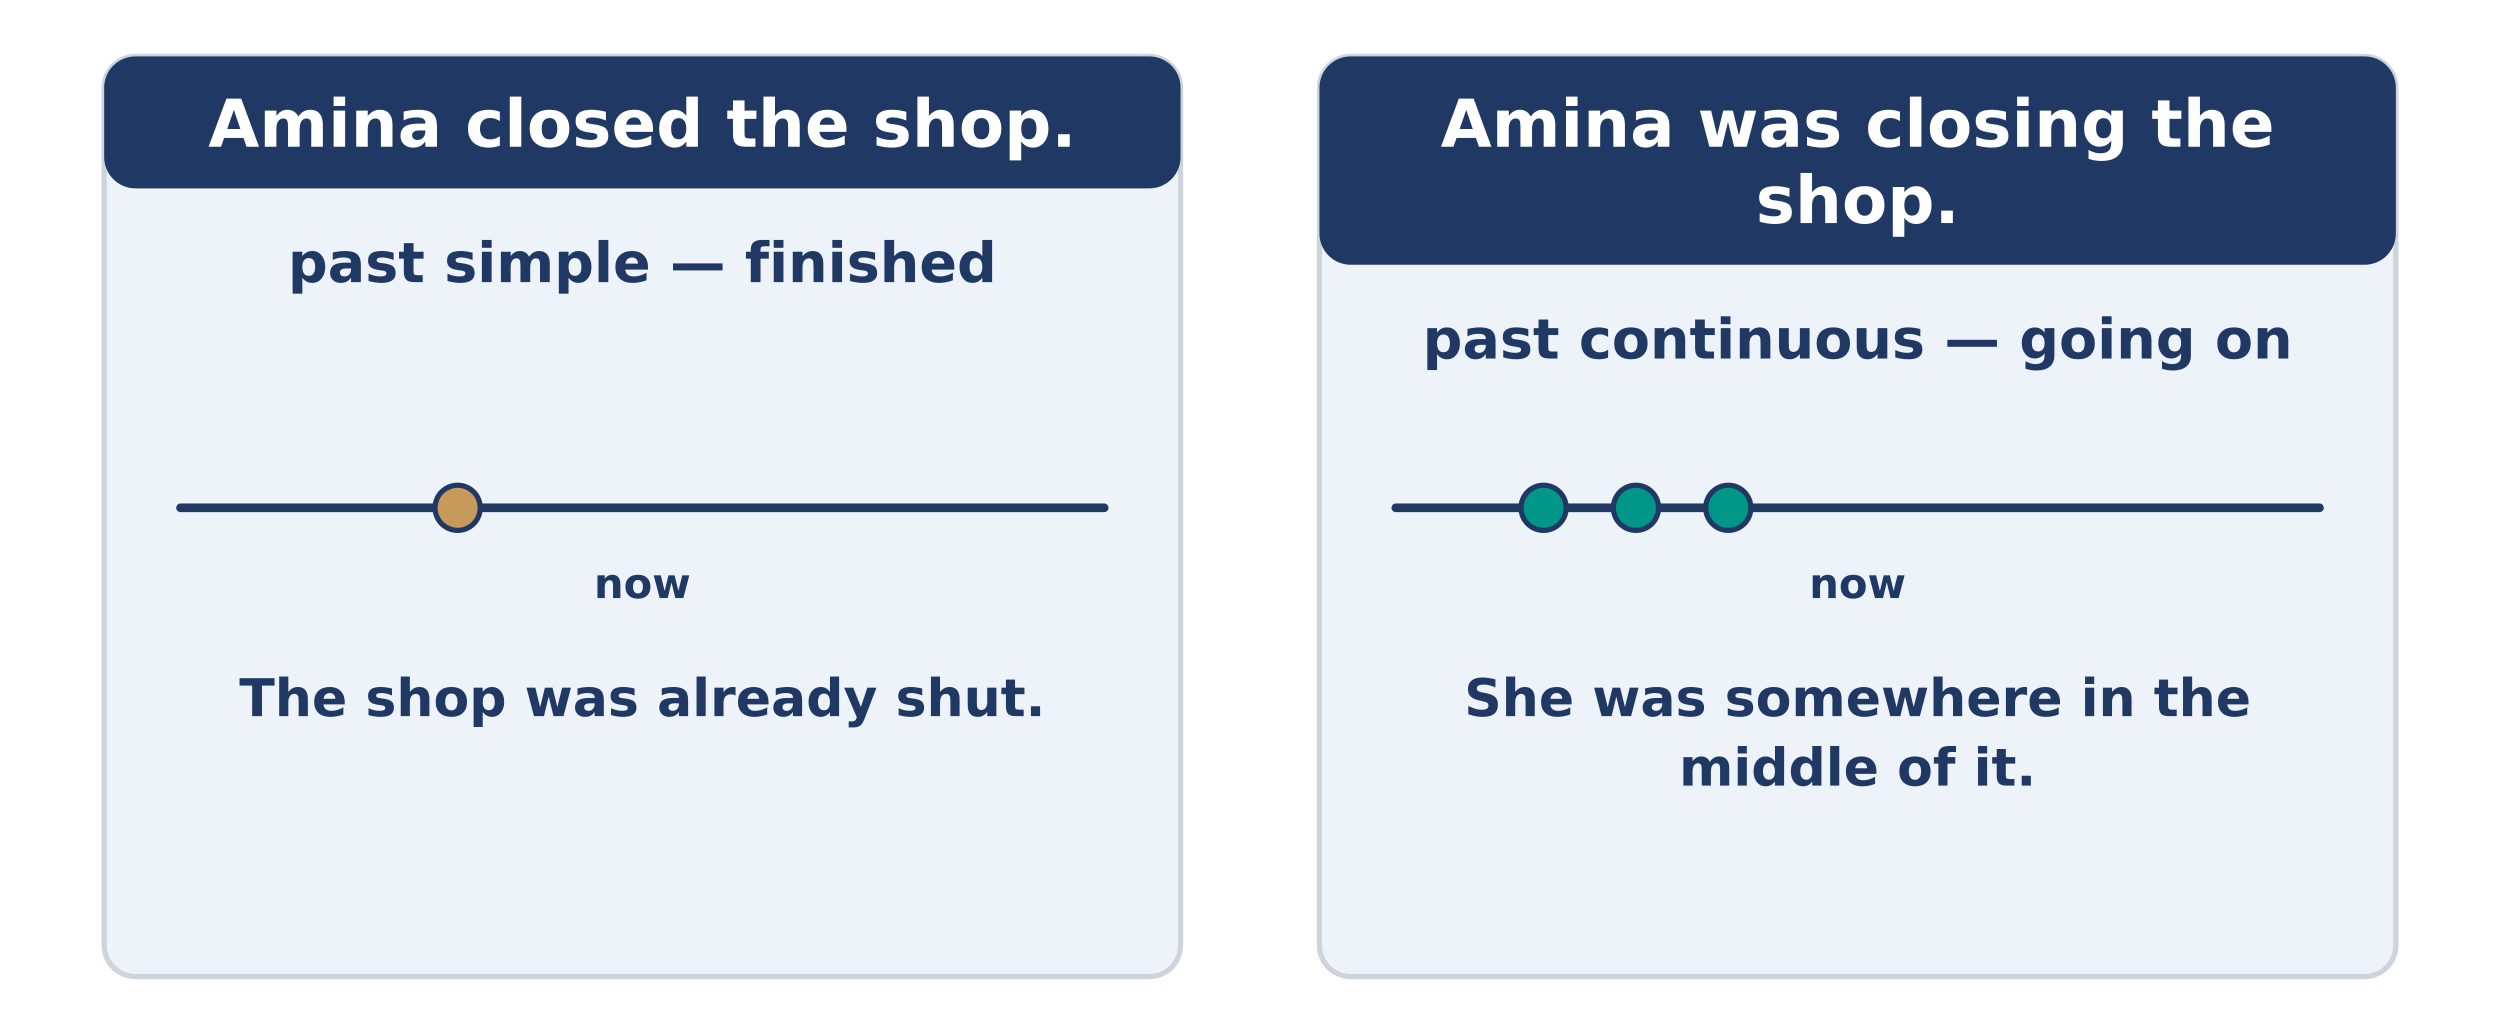
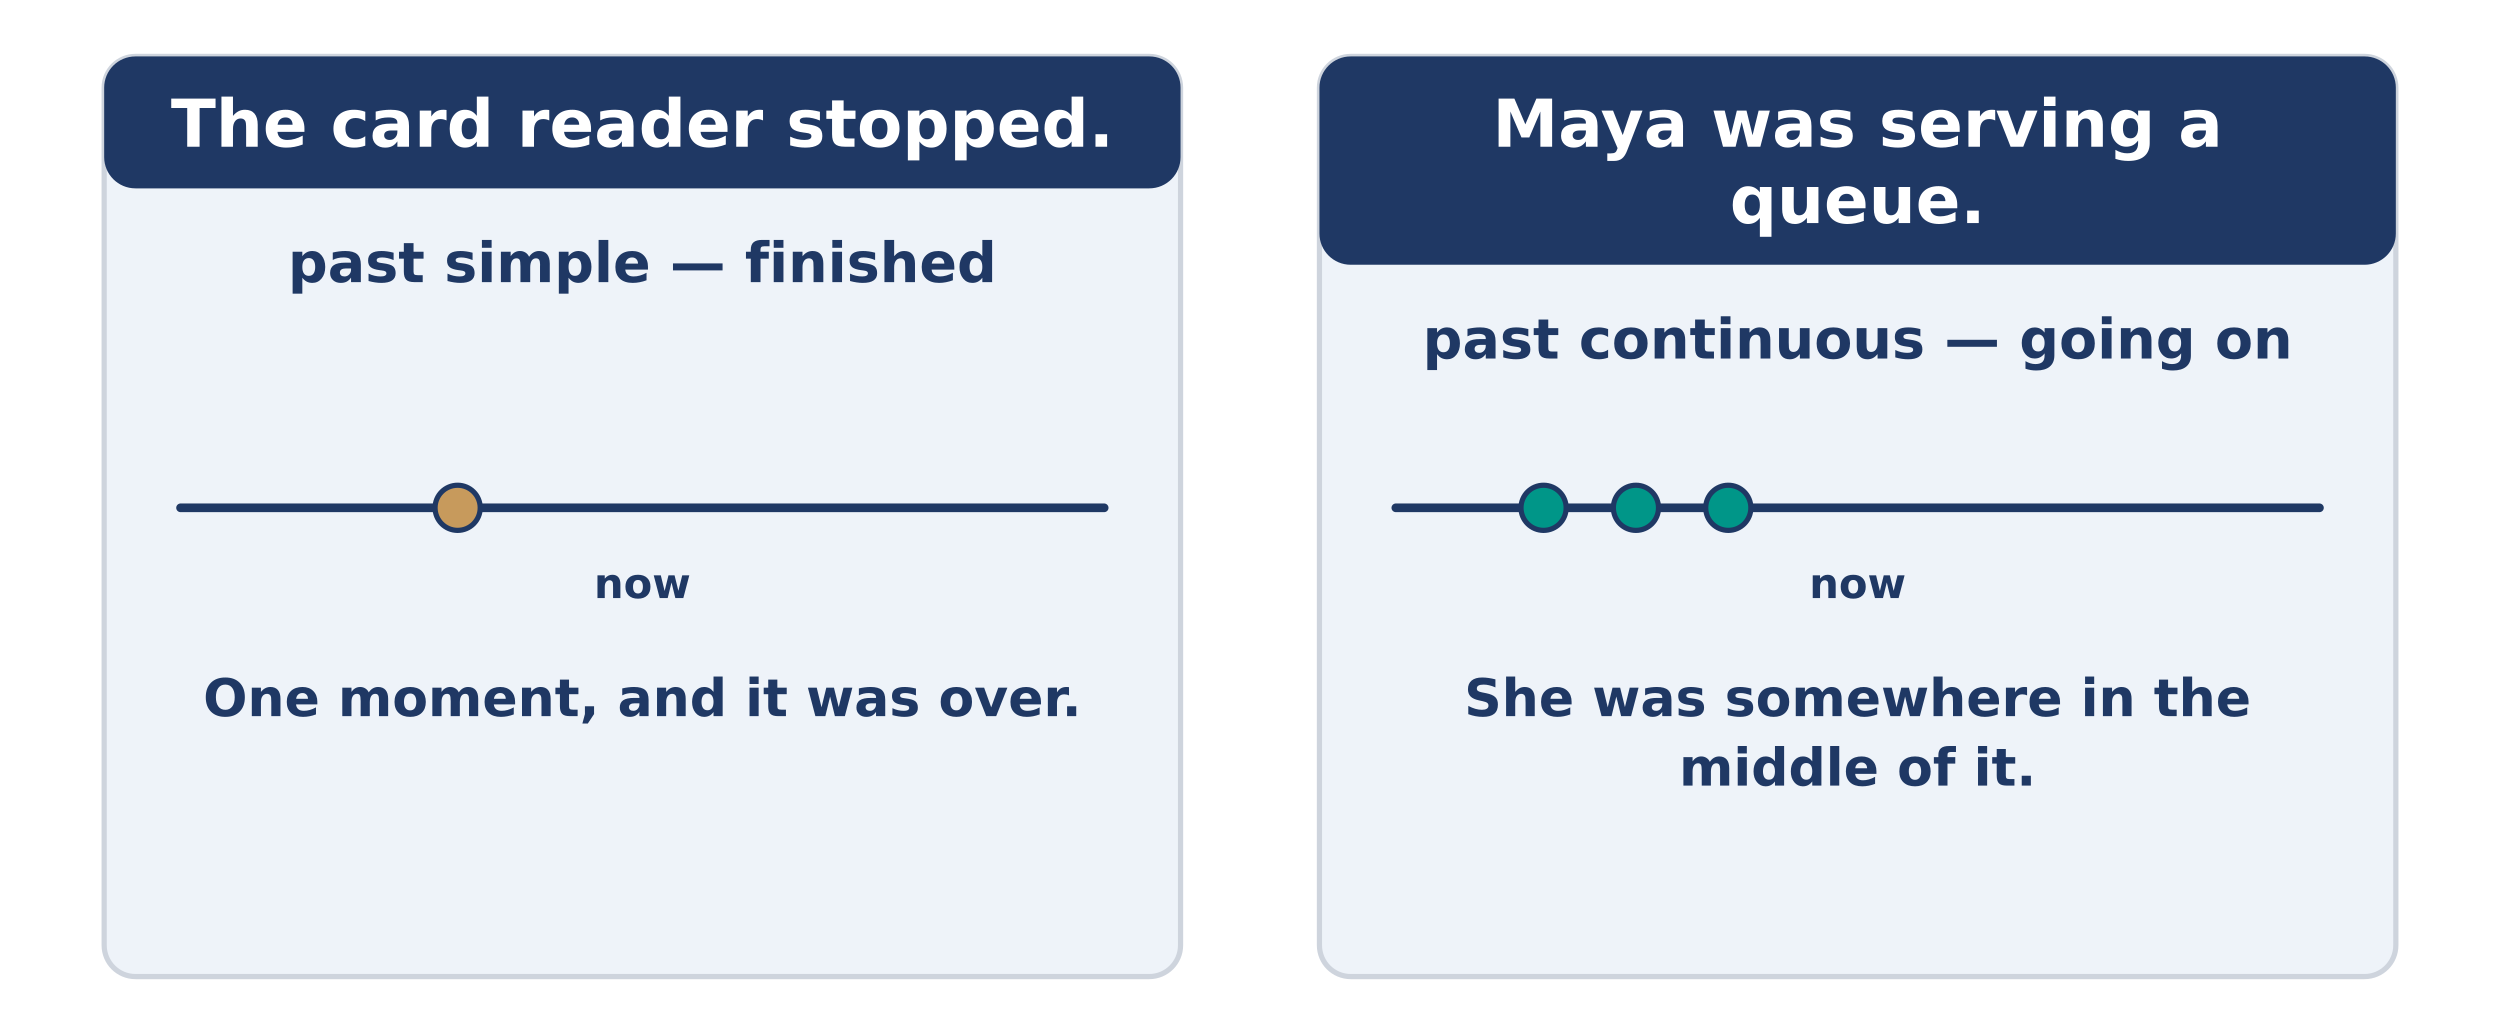
<svg xmlns="http://www.w3.org/2000/svg" width="1440" height="595" viewBox="0 0 1440 595">
  <rect width="1440" height="595" fill="#FFFFFF" />
  <rect x="60.0" y="32.5" width="620.0" height="530.0" rx="18" fill="#EEF3F9" stroke="#CED4DD" stroke-width="3" />
  <rect x="60.0" y="32.5" width="620.0" height="76.0" rx="18" fill="#1F3864" stroke="none" stroke-width="0" />
-   <text x="370.0" y="84.5" font-family="DejaVu Sans" font-size="38" font-weight="bold" fill="#FFFFFF" text-anchor="middle">Amina closed the shop.</text>
+   <text x="370.0" y="84.5" font-family="DejaVu Sans" font-size="38" font-weight="bold" fill="#FFFFFF" text-anchor="middle">The card reader stopped.</text>
  <text x="370.0" y="162.5" font-family="DejaVu Sans" font-size="32" font-weight="bold" fill="#1F3864" text-anchor="middle">past simple — finished</text>
  <line x1="104.0" y1="292.5" x2="636.0" y2="292.5" stroke="#1F3864" stroke-width="5" stroke-linecap="round" />
  <circle cx="263.6" cy="292.5" r="13.0" fill="#C79A5C" stroke="#1F3864" stroke-width="3" />
  <text x="370.0" y="344.5" font-family="DejaVu Sans" font-size="24" font-weight="bold" fill="#1F3864" text-anchor="middle">now</text>
-   <text x="370.0" y="412.5" font-family="DejaVu Sans" font-size="30" font-weight="bold" fill="#1F3864" text-anchor="middle">The shop was already shut.</text>
+   <text x="370.0" y="412.5" font-family="DejaVu Sans" font-size="30" font-weight="bold" fill="#1F3864" text-anchor="middle">One moment, and it was over.</text>
  <rect x="760.0" y="32.5" width="620.0" height="530.0" rx="18" fill="#EEF3F9" stroke="#CED4DD" stroke-width="3" />
  <rect x="760.0" y="32.5" width="620.0" height="120.0" rx="18" fill="#1F3864" stroke="none" stroke-width="0" />
-   <text x="1070.0" y="84.5" font-family="DejaVu Sans" font-size="38" font-weight="bold" fill="#FFFFFF" text-anchor="middle">Amina was closing the</text>
-   <text x="1070.0" y="128.5" font-family="DejaVu Sans" font-size="38" font-weight="bold" fill="#FFFFFF" text-anchor="middle">shop.</text>
+   <text x="1070.0" y="84.5" font-family="DejaVu Sans" font-size="38" font-weight="bold" fill="#FFFFFF" text-anchor="middle">Maya was serving a</text>
+   <text x="1070.0" y="128.5" font-family="DejaVu Sans" font-size="38" font-weight="bold" fill="#FFFFFF" text-anchor="middle">queue.</text>
  <text x="1070.0" y="206.5" font-family="DejaVu Sans" font-size="32" font-weight="bold" fill="#1F3864" text-anchor="middle">past continuous — going on</text>
  <line x1="804.0" y1="292.5" x2="1336.0" y2="292.5" stroke="#1F3864" stroke-width="5" stroke-linecap="round" />
  <circle cx="889.1" cy="292.5" r="13.0" fill="#009688" stroke="#1F3864" stroke-width="3" />
  <circle cx="942.3" cy="292.5" r="13.0" fill="#009688" stroke="#1F3864" stroke-width="3" />
  <circle cx="995.5" cy="292.5" r="13.0" fill="#009688" stroke="#1F3864" stroke-width="3" />
  <text x="1070.0" y="344.5" font-family="DejaVu Sans" font-size="24" font-weight="bold" fill="#1F3864" text-anchor="middle">now</text>
  <text x="1070.0" y="412.5" font-family="DejaVu Sans" font-size="30" font-weight="bold" fill="#1F3864" text-anchor="middle">She was somewhere in the</text>
  <text x="1070.0" y="452.5" font-family="DejaVu Sans" font-size="30" font-weight="bold" fill="#1F3864" text-anchor="middle">middle of it.</text>
</svg>
